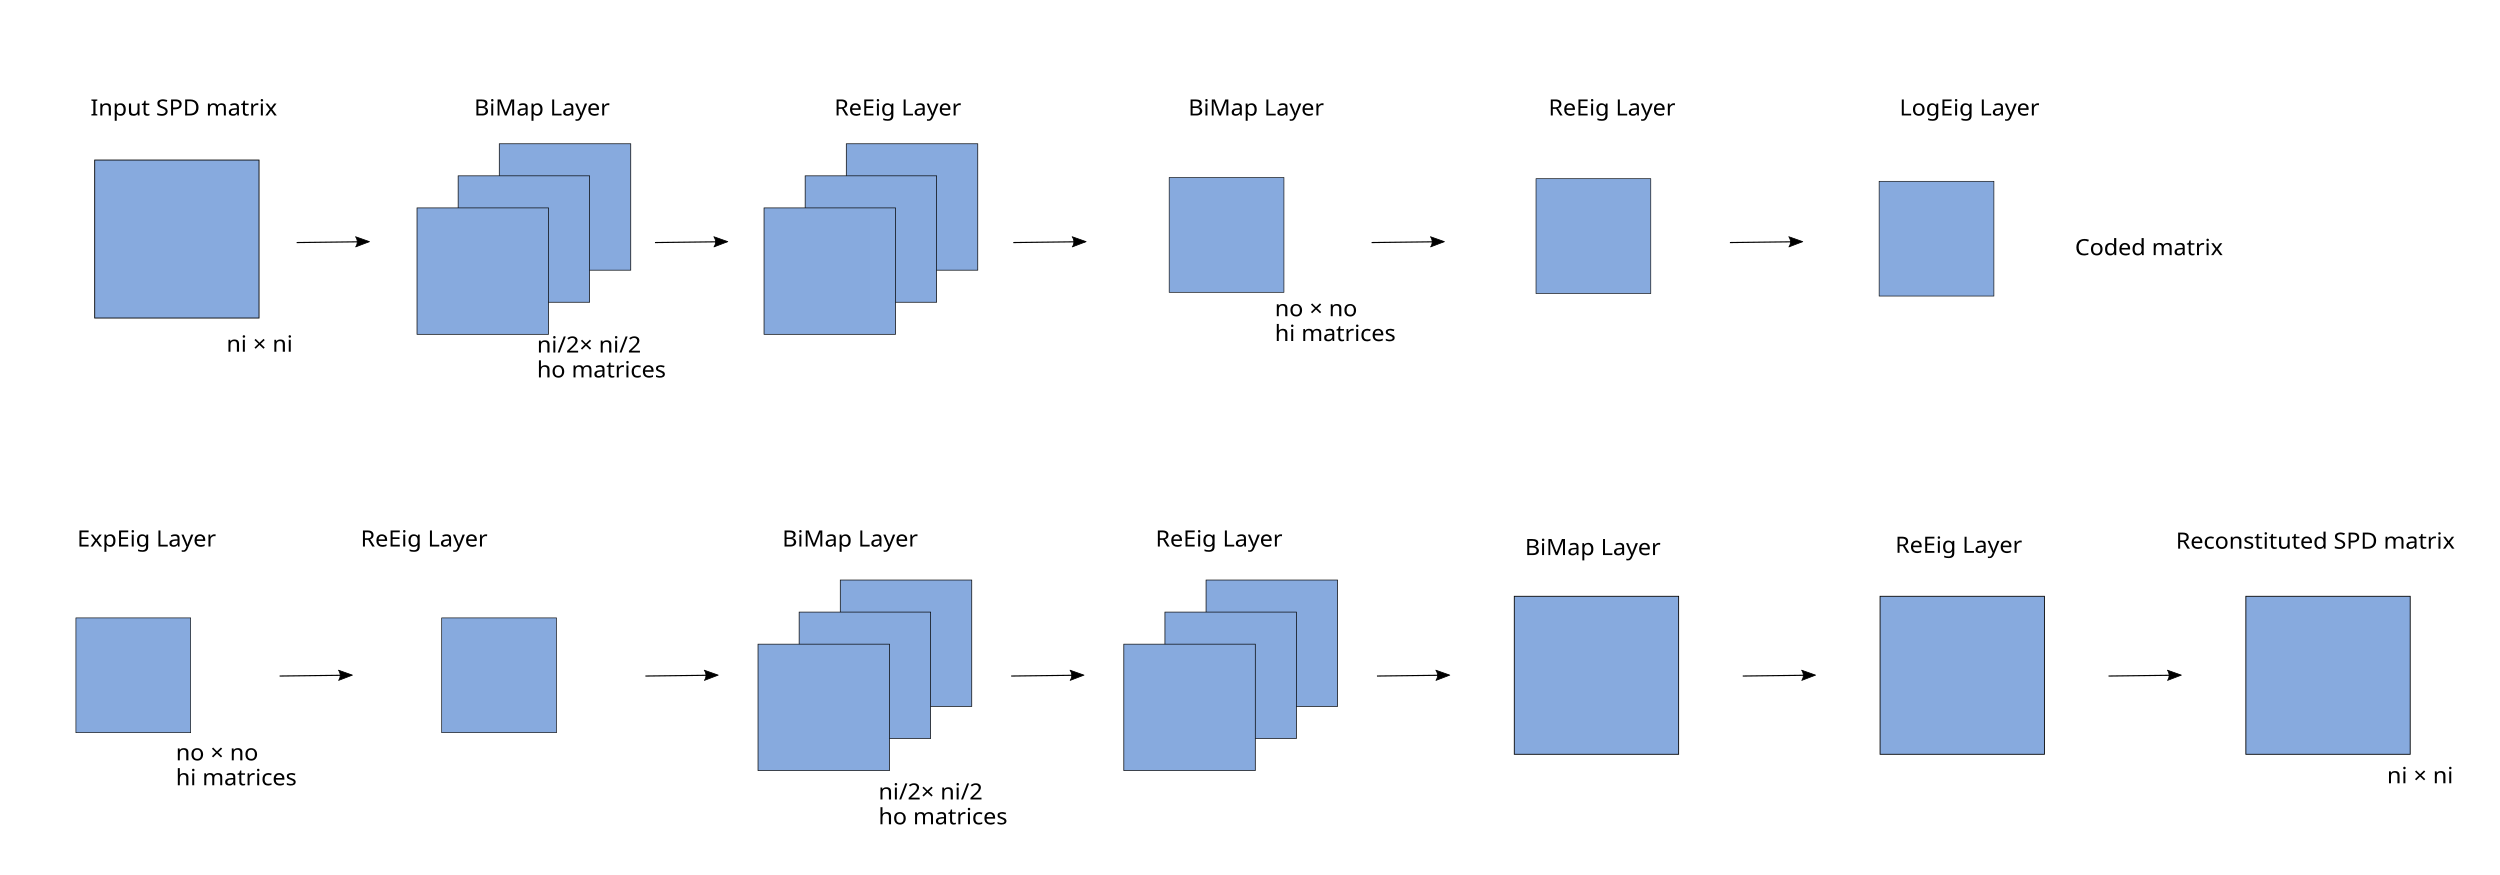
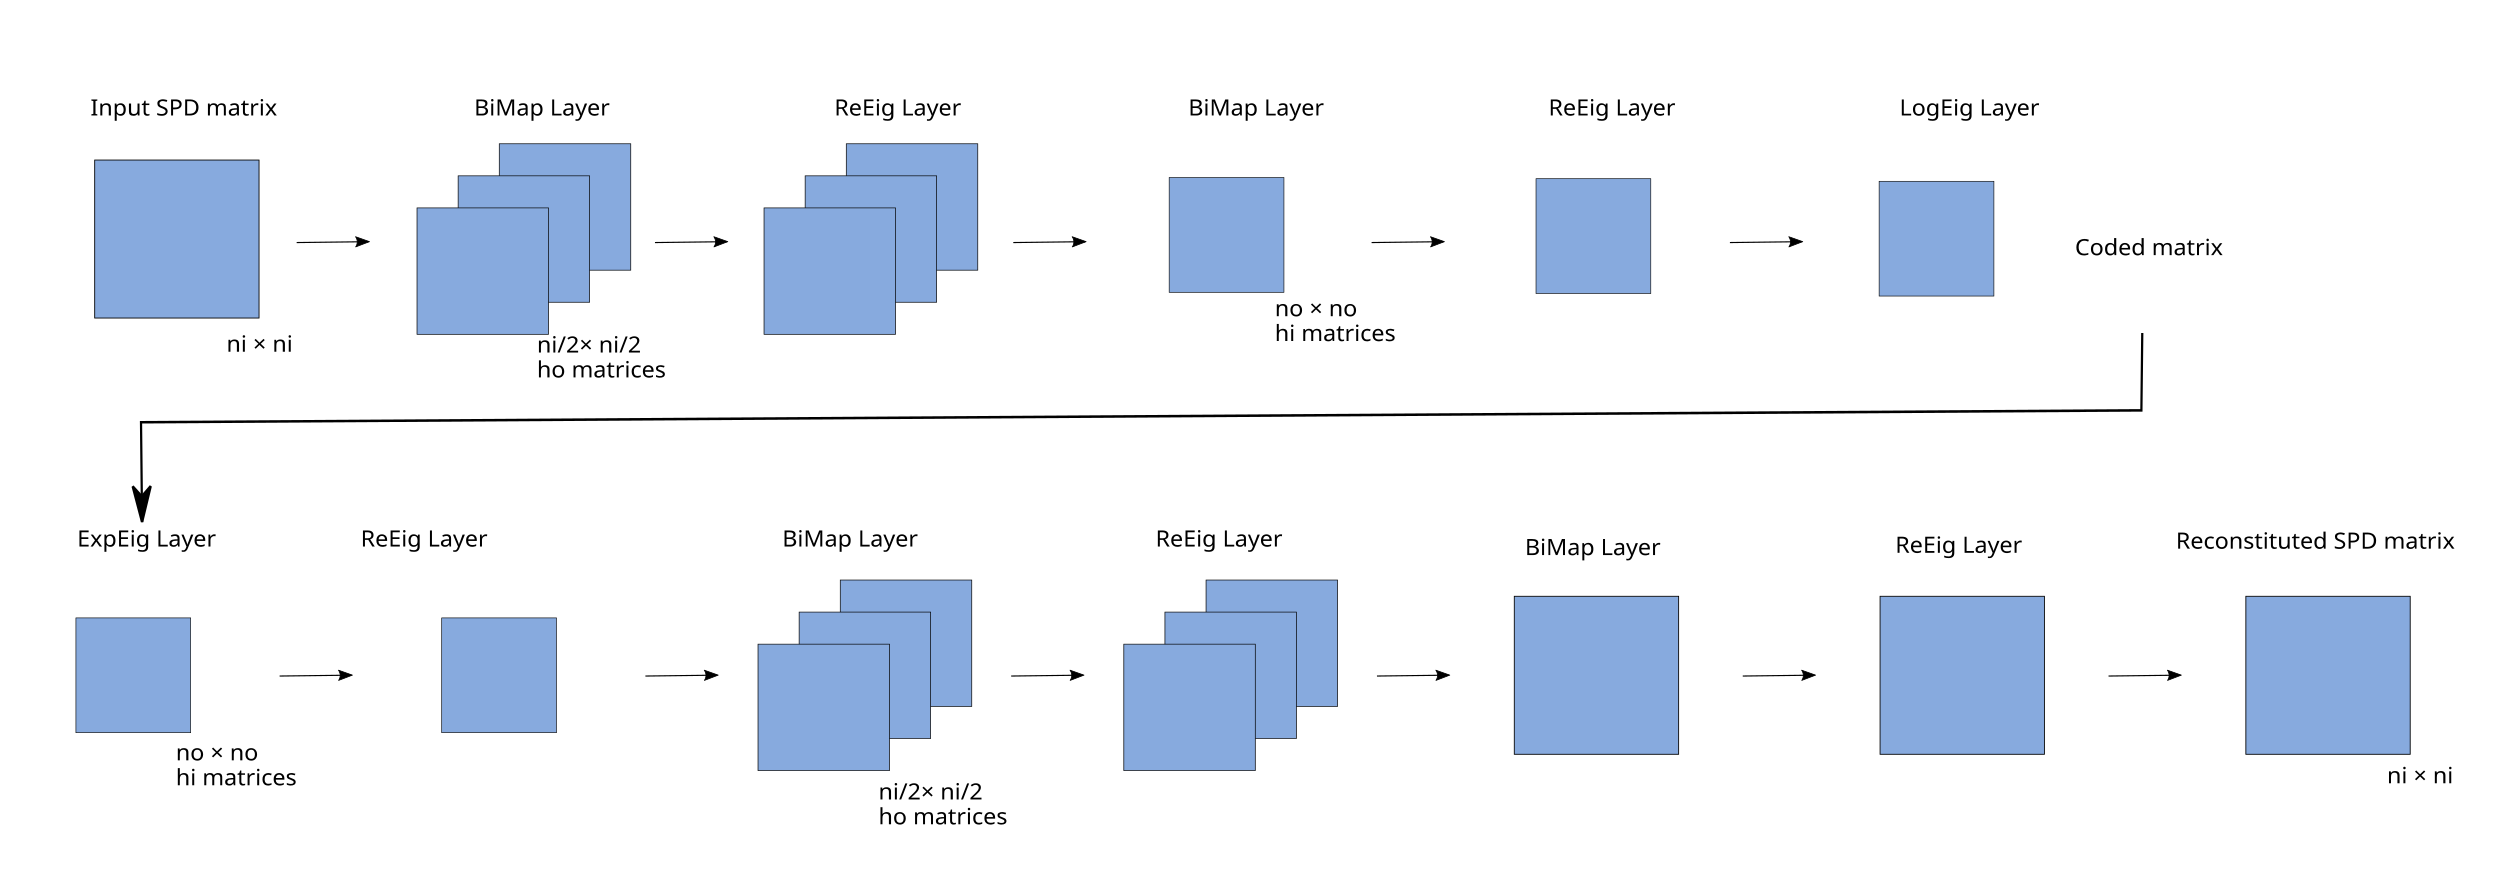
<svg xmlns="http://www.w3.org/2000/svg" width="260mm" height="91mm" viewBox="0 0 260 91" version="1.1" id="svg5">
  <defs id="defs2">
    <marker style="overflow:visible" id="Arrow2Lend" refX="0" refY="0" orient="auto">
      <path transform="matrix(-1.1,0,0,-1.1,-1.1,0)" d="M 8.719,4.034 -2.207,0.016 8.719,-4.002 c -1.745,2.372 -1.735,5.617 -6e-7,8.035 z" style="fill:context-stroke;fill-rule:evenodd;stroke:context-stroke;stroke-width:0.625;stroke-linejoin:round" id="path17857" />
    </marker>
    <marker style="overflow:visible" id="Arrow1Lstart" refX="0" refY="0" orient="auto">
      <path transform="matrix(0.8,0,0,0.8,10,0)" style="fill:context-stroke;fill-rule:evenodd;stroke:context-stroke;stroke-width:1pt" d="M 0,0 5,-5 -12.5,0 5,5 Z" id="path17836" />
    </marker>
    <rect x="488.66" y="249.26" width="23.762" height="97.621" id="rect10373" />
    <marker style="overflow:visible" id="Arrow2Lend-6" refX="0" refY="0" orient="auto">
      <path transform="matrix(-1.1,0,0,-1.1,-1.1,0)" d="M 8.719,4.034 -2.207,0.016 8.719,-4.002 c -1.745,2.372 -1.735,5.617 -6e-7,8.035 z" style="fill:context-stroke;fill-rule:evenodd;stroke:context-stroke;stroke-width:0.625;stroke-linejoin:round" id="path17857-9" />
    </marker>
    <marker style="overflow:visible" id="Arrow2Lend-7" refX="0" refY="0" orient="auto">
      <path transform="matrix(-1.1,0,0,-1.1,-1.1,0)" d="M 8.719,4.034 -2.207,0.016 8.719,-4.002 c -1.745,2.372 -1.735,5.617 -6e-7,8.035 z" style="fill:context-stroke;fill-rule:evenodd;stroke:context-stroke;stroke-width:0.625;stroke-linejoin:round" id="path17857-4" />
    </marker>
    <marker style="overflow:visible" id="Arrow2Lend-2" refX="0" refY="0" orient="auto">
      <path transform="matrix(-1.1,0,0,-1.1,-1.1,0)" d="M 8.719,4.034 -2.207,0.016 8.719,-4.002 c -1.745,2.372 -1.735,5.617 -6e-7,8.035 z" style="fill:context-stroke;fill-rule:evenodd;stroke:context-stroke;stroke-width:0.625;stroke-linejoin:round" id="path17857-5" />
    </marker>
    <marker style="overflow:visible" id="Arrow2Lend-78" refX="0" refY="0" orient="auto">
      <path transform="matrix(-1.1,0,0,-1.1,-1.1,0)" d="M 8.719,4.034 -2.207,0.016 8.719,-4.002 c -1.745,2.372 -1.735,5.617 -6e-7,8.035 z" style="fill:context-stroke;fill-rule:evenodd;stroke:context-stroke;stroke-width:0.625;stroke-linejoin:round" id="path17857-6" />
    </marker>
    <marker style="overflow:visible" id="Arrow2Lend-8" refX="0" refY="0" orient="auto">
      <path transform="matrix(-1.1,0,0,-1.1,-1.1,0)" d="M 8.719,4.034 -2.207,0.016 8.719,-4.002 c -1.745,2.372 -1.735,5.617 -6e-7,8.035 z" style="fill:context-stroke;fill-rule:evenodd;stroke:context-stroke;stroke-width:0.625;stroke-linejoin:round" id="path17857-43" />
    </marker>
    <marker style="overflow:visible" id="Arrow2Lend-4" refX="0" refY="0" orient="auto">
      <path transform="matrix(-1.1,0,0,-1.1,-1.1,0)" d="M 8.719,4.034 -2.207,0.016 8.719,-4.002 c -1.745,2.372 -1.735,5.617 -6e-7,8.035 z" style="fill:context-stroke;fill-rule:evenodd;stroke:context-stroke;stroke-width:0.625;stroke-linejoin:round" id="path17857-92" />
    </marker>
    <marker style="overflow:visible" id="Arrow2Lend-6-3" refX="0" refY="0" orient="auto">
      <path transform="matrix(-1.1,0,0,-1.1,-1.1,0)" d="M 8.719,4.034 -2.207,0.016 8.719,-4.002 c -1.745,2.372 -1.735,5.617 -6e-7,8.035 z" style="fill:context-stroke;fill-rule:evenodd;stroke:context-stroke;stroke-width:0.625;stroke-linejoin:round" id="path17857-9-6" />
    </marker>
    <marker style="overflow:visible" id="Arrow2Lend-7-7" refX="0" refY="0" orient="auto">
      <path transform="matrix(-1.1,0,0,-1.1,-1.1,0)" d="M 8.719,4.034 -2.207,0.016 8.719,-4.002 c -1.745,2.372 -1.735,5.617 -6e-7,8.035 z" style="fill:context-stroke;fill-rule:evenodd;stroke:context-stroke;stroke-width:0.625;stroke-linejoin:round" id="path17857-4-5" />
    </marker>
    <marker style="overflow:visible" id="Arrow2Lend-78-7" refX="0" refY="0" orient="auto">
      <path transform="matrix(-1.1,0,0,-1.1,-1.1,0)" d="M 8.719,4.034 -2.207,0.016 8.719,-4.002 c -1.745,2.372 -1.735,5.617 -6e-7,8.035 z" style="fill:context-stroke;fill-rule:evenodd;stroke:context-stroke;stroke-width:0.625;stroke-linejoin:round" id="path17857-6-5" />
    </marker>
    <marker style="overflow:visible" id="Arrow2Lend-78-7-0" refX="0" refY="0" orient="auto">
      <path transform="matrix(-1.1,0,0,-1.1,-1.1,0)" d="M 8.719,4.034 -2.207,0.016 8.719,-4.002 c -1.745,2.372 -1.735,5.617 -6e-7,8.035 z" style="fill:context-stroke;fill-rule:evenodd;stroke:context-stroke;stroke-width:0.625;stroke-linejoin:round" id="path17857-6-5-6" />
+     </marker>
+     <marker style="overflow:visible" id="Arrow1Lstart-3" refX="0" refY="0" orient="auto">
+       <path transform="matrix(0.8,0,0,0.8,10,0)" style="fill:context-stroke;fill-rule:evenodd;stroke:context-stroke;stroke-width:1pt" d="M 0,0 5,-5 -12.5,0 5,5 Z" id="path17836-6" />
    </marker>
  </defs>
  <g id="layer1">
    <text xml:space="preserve" style="font-style:normal;font-weight:normal;font-size:10.583px;line-height:1.25;font-family:sans-serif;fill:#000000;fill-opacity:1;stroke:none;stroke-width:0.265" x="64.914" y="40.692" id="text2377">
      <tspan id="tspan2375" style="stroke-width:0.265" x="64.914" y="40.692" />
    </text>
    <text xml:space="preserve" transform="scale(0.2645833)" id="text10371" style="font-style:normal;font-weight:normal;font-size:40px;line-height:1.25;font-family:sans-serif;white-space:pre;shape-inside:url(#rect10373);fill:#000000;fill-opacity:1;stroke:none" />
    <text xml:space="preserve" style="font-style:normal;font-weight:normal;font-size:10.583px;line-height:1.25;font-family:sans-serif;fill:#000000;fill-opacity:1;stroke:none;stroke-width:0.265" x="59.882" y="-82.585" id="text30055">
      <tspan id="tspan30053" style="stroke-width:0.265" x="59.882" y="-82.585" />
    </text>
    <path style="fill:#87aade;stroke:#000000;stroke-width:0.089;stroke-miterlimit:4;stroke-dasharray:none;stroke-opacity:1" d="m 9.848,24.86 v -8.216 h 8.546 8.546 v 8.216 8.216 H 18.394 9.848 Z" id="path952" />
    <g id="g19854" transform="matrix(0.8591237,0,0,0.8259637,1.856401,2.526835)">
      <path style="fill:#87aade;stroke:#000000;stroke-width:0.085;stroke-miterlimit:4;stroke-dasharray:none;stroke-opacity:1" d="m 58.278,23.002 v -7.958 h 7.958 7.958 v 7.958 7.958 h -7.958 -7.958 z" id="path952-2" />
      <path style="fill:#87aade;stroke:#000000;stroke-width:0.085;stroke-miterlimit:4;stroke-dasharray:none;stroke-opacity:1" d="m 53.299,27.039 v -7.958 h 7.958 7.958 v 7.958 7.958 h -7.958 -7.958 z" id="path952-2-9" />
      <path style="fill:#87aade;stroke:#000000;stroke-width:0.085;stroke-miterlimit:4;stroke-dasharray:none;stroke-opacity:1" d="M 48.321,31.077 V 23.119 h 7.958 7.958 v 7.958 7.958 h -7.958 -7.958 z" id="path952-2-3" />
    </g>
    <g id="g20013" transform="matrix(0.8591237,0,0,0.8259637,17.53023,37.63103)">
      <g id="g19854-6" transform="translate(23.76334,-42.50089)">
        <path style="fill:#87aade;stroke:#000000;stroke-width:0.085;stroke-miterlimit:4;stroke-dasharray:none;stroke-opacity:1" d="m 58.278,23.002 v -7.958 h 7.958 7.958 v 7.958 7.958 h -7.958 -7.958 z" id="path952-2-0" />
        <path style="fill:#87aade;stroke:#000000;stroke-width:0.085;stroke-miterlimit:4;stroke-dasharray:none;stroke-opacity:1" d="m 53.299,27.039 v -7.958 h 7.958 7.958 v 7.958 7.958 h -7.958 -7.958 z" id="path952-2-9-6" />
        <path style="fill:#87aade;stroke:#000000;stroke-width:0.085;stroke-miterlimit:4;stroke-dasharray:none;stroke-opacity:1" d="M 48.321,31.077 V 23.119 h 7.958 7.958 v 7.958 7.958 h -7.958 -7.958 z" id="path952-2-3-2" />
      </g>
    </g>
    <text xml:space="preserve" style="font-style:normal;font-weight:normal;font-size:2.377px;line-height:1.25;font-family:sans-serif;fill:#000000;fill-opacity:1;stroke:none;stroke-width:0.223" x="9.224" y="12.251" id="text21905" transform="scale(1.019876,0.9805113)">
      <tspan id="tspan21903" style="font-size:2.377px;stroke-width:0.223" x="9.224" y="12.251">Input SPD matrix</tspan>
    </text>
    <text xml:space="preserve" style="font-style:normal;font-weight:normal;font-size:2.377px;line-height:1.25;font-family:sans-serif;fill:#000000;fill-opacity:1;stroke:none;stroke-width:0.223" x="48.348" y="12.251" id="text21905-1" transform="scale(1.019876,0.9805113)">
      <tspan id="tspan21903-9" style="font-size:2.377px;stroke-width:0.223" x="48.348" y="12.251">BiMap Layer</tspan>
    </text>
    <text xml:space="preserve" style="font-style:normal;font-weight:normal;font-size:2.377px;line-height:1.25;font-family:sans-serif;fill:#000000;fill-opacity:1;stroke:none;stroke-width:0.223" x="85.077" y="12.251" id="text21905-4" transform="scale(1.019876,0.9805113)">
      <tspan id="tspan21903-7" style="font-size:2.377px;stroke-width:0.223" x="85.077" y="12.251">ReEig Layer</tspan>
    </text>
    <text xml:space="preserve" style="font-style:normal;font-weight:normal;font-size:2.377px;line-height:1.25;font-family:sans-serif;fill:#000000;fill-opacity:1;stroke:none;stroke-width:0.223" x="193.699" y="12.251" id="text21905-8" transform="scale(1.019876,0.9805113)">
      <tspan id="tspan21903-4" style="font-size:2.377px;stroke-width:0.223" x="193.699" y="12.251">LogEig Layer</tspan>
    </text>
    <text xml:space="preserve" style="font-style:normal;font-weight:normal;font-size:2.377px;line-height:1.25;font-family:sans-serif;fill:#000000;fill-opacity:1;stroke:none;stroke-width:0.223" x="211.593" y="27.061" id="text21905-47" transform="scale(1.019876,0.9805113)">
      <tspan id="tspan21903-65" style="font-size:2.377px;stroke-width:0.223" x="211.593" y="27.061">Coded matrix</tspan>
    </text>
    <path style="fill:none;stroke:#000000;stroke-width:0.12;stroke-linecap:butt;stroke-linejoin:miter;stroke-miterlimit:4;stroke-dasharray:none;stroke-opacity:1;marker-end:url(#Arrow2Lend)" d="m 30.853,25.226 7.412,-0.091" id="path51030" />
    <path style="fill:none;stroke:#000000;stroke-width:0.12;stroke-linecap:butt;stroke-linejoin:miter;stroke-miterlimit:4;stroke-dasharray:none;stroke-opacity:1;marker-end:url(#Arrow2Lend-6)" d="m 68.117,25.226 7.412,-0.091" id="path51030-3" />
    <path style="fill:none;stroke:#000000;stroke-width:0.12;stroke-linecap:butt;stroke-linejoin:miter;stroke-miterlimit:4;stroke-dasharray:none;stroke-opacity:1;marker-end:url(#Arrow2Lend-7)" d="m 105.382,25.226 7.412,-0.091" id="path51030-5" />
    <path style="fill:#87aade;stroke:#000000;stroke-width:0.089;stroke-miterlimit:4;stroke-dasharray:none;stroke-opacity:1" d="m 233.569,70.23 v -8.216 h 8.546 8.546 v 8.216 8.216 h -8.546 -8.546 z" id="path952-3" />
    <g id="g20013-2" transform="matrix(0.8591237,0,0,0.8259637,16.90498,83.0008)">
      <g id="g19854-6-2" transform="translate(23.76334,-42.50089)">
        <path style="fill:#87aade;stroke:#000000;stroke-width:0.085;stroke-miterlimit:4;stroke-dasharray:none;stroke-opacity:1" d="m 58.278,23.002 v -7.958 h 7.958 7.958 v 7.958 7.958 h -7.958 -7.958 z" id="path952-2-0-8" />
        <path style="fill:#87aade;stroke:#000000;stroke-width:0.085;stroke-miterlimit:4;stroke-dasharray:none;stroke-opacity:1" d="m 53.299,27.039 v -7.958 h 7.958 7.958 v 7.958 7.958 h -7.958 -7.958 z" id="path952-2-9-6-9" />
        <path style="fill:#87aade;stroke:#000000;stroke-width:0.085;stroke-miterlimit:4;stroke-dasharray:none;stroke-opacity:1" d="M 48.321,31.077 V 23.119 h 7.958 7.958 v 7.958 7.958 h -7.958 -7.958 z" id="path952-2-3-2-7" />
      </g>
    </g>
    <g id="g20013-3" transform="matrix(0.8591237,0,0,0.8259637,54.94669,83.0008)">
      <g id="g19854-6-6" transform="translate(23.76334,-42.50089)">
        <path style="fill:#87aade;stroke:#000000;stroke-width:0.085;stroke-miterlimit:4;stroke-dasharray:none;stroke-opacity:1" d="m 58.278,23.002 v -7.958 h 7.958 7.958 v 7.958 7.958 h -7.958 -7.958 z" id="path952-2-0-1" />
        <path style="fill:#87aade;stroke:#000000;stroke-width:0.085;stroke-miterlimit:4;stroke-dasharray:none;stroke-opacity:1" d="m 53.299,27.039 v -7.958 h 7.958 7.958 v 7.958 7.958 h -7.958 -7.958 z" id="path952-2-9-6-2" />
        <path style="fill:#87aade;stroke:#000000;stroke-width:0.085;stroke-miterlimit:4;stroke-dasharray:none;stroke-opacity:1" d="M 48.321,31.077 V 23.119 h 7.958 7.958 v 7.958 7.958 h -7.958 -7.958 z" id="path952-2-3-2-9" />
      </g>
    </g>
    <text xml:space="preserve" style="font-style:normal;font-weight:normal;font-size:2.377px;line-height:1.25;font-family:sans-serif;fill:#000000;fill-opacity:1;stroke:none;stroke-width:0.223" x="7.866" y="57.967" id="text21905-5" transform="scale(1.019876,0.9805113)">
      <tspan id="tspan21903-0" style="font-size:2.377px;stroke-width:0.223" x="7.866" y="57.967">ExpEig Layer</tspan>
    </text>
    <text xml:space="preserve" style="font-style:normal;font-weight:normal;font-size:2.377px;line-height:1.25;font-family:sans-serif;fill:#000000;fill-opacity:1;stroke:none;stroke-width:0.223" x="36.777" y="57.967" id="text21905-3" transform="scale(1.019876,0.9805113)">
      <tspan id="tspan21903-6" style="font-size:2.377px;stroke-width:0.223" x="36.777" y="57.967">ReEig Layer</tspan>
    </text>
    <text xml:space="preserve" style="font-style:normal;font-weight:normal;font-size:2.377px;line-height:1.25;font-family:sans-serif;fill:#000000;fill-opacity:1;stroke:none;stroke-width:0.223" x="79.769" y="57.967" id="text21905-10" transform="scale(1.019876,0.9805113)">
      <tspan id="tspan21903-63" style="font-size:2.377px;stroke-width:0.223" x="79.769" y="57.967">BiMap Layer</tspan>
    </text>
    <text xml:space="preserve" style="font-style:normal;font-weight:normal;font-size:2.377px;line-height:1.25;font-family:sans-serif;fill:#000000;fill-opacity:1;stroke:none;stroke-width:0.223" x="117.836" y="57.967" id="text21905-2" transform="scale(1.019876,0.9805113)">
      <tspan id="tspan21903-06" style="font-size:2.377px;stroke-width:0.223" x="117.836" y="57.967">ReEig Layer</tspan>
    </text>
    <text xml:space="preserve" style="font-style:normal;font-weight:normal;font-size:2.377px;line-height:1.25;font-family:sans-serif;fill:#000000;fill-opacity:1;stroke:none;stroke-width:0.223" x="221.877" y="58.198" id="text21905-15" transform="scale(1.019876,0.9805113)">
      <tspan id="tspan21903-5" style="font-size:2.377px;stroke-width:0.223" x="221.877" y="58.198">Reconstituted SPD matrix</tspan>
    </text>
    <path style="fill:none;stroke:#000000;stroke-width:0.12;stroke-linecap:butt;stroke-linejoin:miter;stroke-miterlimit:4;stroke-dasharray:none;stroke-opacity:1;marker-end:url(#Arrow2Lend-2)" d="m 143.204,70.308 7.412,-0.091" id="path51030-4" />
    <path style="fill:none;stroke:#000000;stroke-width:0.12;stroke-linecap:butt;stroke-linejoin:miter;stroke-miterlimit:4;stroke-dasharray:none;stroke-opacity:1;marker-end:url(#Arrow2Lend-78)" d="m 105.162,70.308 7.412,-0.091" id="path51030-8" />
    <path style="fill:none;stroke:#000000;stroke-width:0.12;stroke-linecap:butt;stroke-linejoin:miter;stroke-miterlimit:4;stroke-dasharray:none;stroke-opacity:1;marker-end:url(#Arrow2Lend-8)" d="m 67.121,70.308 7.412,-0.091" id="path51030-1" />
    <path style="fill:none;stroke:#000000;stroke-width:0.12;stroke-linecap:butt;stroke-linejoin:miter;stroke-miterlimit:4;stroke-dasharray:none;stroke-opacity:1;marker-end:url(#Arrow2Lend-4)" d="m 29.079,70.308 7.412,-0.091" id="path51030-0" />
    <text xml:space="preserve" style="font-style:normal;font-weight:normal;font-size:2.377px;line-height:1.25;font-family:sans-serif;fill:#000000;fill-opacity:1;stroke:none;stroke-width:0.223" x="54.755" y="37.394" id="text21905-1-6" transform="scale(1.019876,0.9805113)">
      <tspan id="tspan21903-9-8" style="font-size:2.377px;stroke-width:0.223" x="54.755" y="37.394">ni/2× ni/2 </tspan>
    </text>
    <text xml:space="preserve" style="font-style:normal;font-weight:normal;font-size:2.377px;line-height:1.25;font-family:sans-serif;fill:#000000;fill-opacity:1;stroke:none;stroke-width:0.223" x="23.093" y="37.305" id="text21905-1-6-9" transform="scale(1.019876,0.9805113)">
      <tspan id="tspan21903-9-8-2" style="font-size:2.377px;stroke-width:0.223" x="23.093" y="37.305">ni × ni </tspan>
    </text>
    <text xml:space="preserve" style="font-style:normal;font-weight:normal;font-size:2.377px;line-height:1.25;font-family:sans-serif;fill:#000000;fill-opacity:1;stroke:none;stroke-width:0.223" x="54.755" y="40.029" id="text21905-1-6-6" transform="scale(1.019876,0.9805113)">
      <tspan id="tspan21903-9-8-6" style="font-size:2.377px;stroke-width:0.223" x="54.755" y="40.029">ho matrices</tspan>
    </text>
    <text xml:space="preserve" style="font-style:normal;font-weight:normal;font-size:2.377px;line-height:1.25;font-family:sans-serif;fill:#000000;fill-opacity:1;stroke:none;stroke-width:0.223" x="89.582" y="84.797" id="text21905-1-6-61" transform="scale(1.019876,0.9805113)">
      <tspan id="tspan21903-9-8-5" style="font-size:2.377px;stroke-width:0.223" x="89.582" y="84.797">ni/2× ni/2 </tspan>
    </text>
    <text xml:space="preserve" style="font-style:normal;font-weight:normal;font-size:2.377px;line-height:1.25;font-family:sans-serif;fill:#000000;fill-opacity:1;stroke:none;stroke-width:0.223" x="89.582" y="87.432" id="text21905-1-6-6-5" transform="scale(1.019876,0.9805113)">
      <tspan id="tspan21903-9-8-6-4" style="font-size:2.377px;stroke-width:0.223" x="89.582" y="87.432">ho matrices</tspan>
    </text>
    <text xml:space="preserve" style="font-style:normal;font-weight:normal;font-size:2.377px;line-height:1.25;font-family:sans-serif;fill:#000000;fill-opacity:1;stroke:none;stroke-width:0.223" x="121.176" y="12.251" id="text21905-1-7" transform="scale(1.019876,0.9805113)">
      <tspan id="tspan21903-9-0" style="font-size:2.377px;stroke-width:0.223" x="121.176" y="12.251">BiMap Layer</tspan>
    </text>
    <text xml:space="preserve" style="font-style:normal;font-weight:normal;font-size:2.377px;line-height:1.25;font-family:sans-serif;fill:#000000;fill-opacity:1;stroke:none;stroke-width:0.223" x="157.905" y="12.251" id="text21905-4-9" transform="scale(1.019876,0.9805113)">
      <tspan id="tspan21903-7-3" style="font-size:2.377px;stroke-width:0.223" x="157.905" y="12.251">ReEig Layer</tspan>
    </text>
    <path style="fill:none;stroke:#000000;stroke-width:0.12;stroke-linecap:butt;stroke-linejoin:miter;stroke-miterlimit:4;stroke-dasharray:none;stroke-opacity:1;marker-end:url(#Arrow2Lend-6-3)" d="m 142.646,25.226 7.412,-0.091" id="path51030-3-6" />
    <path style="fill:none;stroke:#000000;stroke-width:0.12;stroke-linecap:butt;stroke-linejoin:miter;stroke-miterlimit:4;stroke-dasharray:none;stroke-opacity:1;marker-end:url(#Arrow2Lend-7-7)" d="m 179.911,25.226 7.412,-0.091" id="path51030-5-0" />
    <text xml:space="preserve" style="font-style:normal;font-weight:normal;font-size:2.377px;line-height:1.25;font-family:sans-serif;fill:#000000;fill-opacity:1;stroke:none;stroke-width:0.223" x="129.996" y="33.539" id="text21905-1-6-62" transform="scale(1.019876,0.9805113)">
      <tspan id="tspan21903-9-8-61" style="font-size:2.377px;stroke-width:0.223" x="129.996" y="33.539">no × no </tspan>
    </text>
    <text xml:space="preserve" style="font-style:normal;font-weight:normal;font-size:2.377px;line-height:1.25;font-family:sans-serif;fill:#000000;fill-opacity:1;stroke:none;stroke-width:0.223" x="129.996" y="36.174" id="text21905-1-6-6-8" transform="scale(1.019876,0.9805113)">
      <tspan id="tspan21903-9-8-6-7" style="font-size:2.377px;stroke-width:0.223" x="129.996" y="36.174">hi matrices</tspan>
    </text>
    <text xml:space="preserve" style="font-style:normal;font-weight:normal;font-size:2.377px;line-height:1.25;font-family:sans-serif;fill:#000000;fill-opacity:1;stroke:none;stroke-width:0.223" x="155.502" y="58.878" id="text21905-10-7" transform="scale(1.019876,0.9805113)">
      <tspan id="tspan21903-63-3" style="font-size:2.377px;stroke-width:0.223" x="155.502" y="58.878">BiMap Layer</tspan>
    </text>
    <text xml:space="preserve" style="font-style:normal;font-weight:normal;font-size:2.377px;line-height:1.25;font-family:sans-serif;fill:#000000;fill-opacity:1;stroke:none;stroke-width:0.223" x="193.265" y="58.634" id="text21905-2-6" transform="scale(1.019876,0.9805113)">
      <tspan id="tspan21903-06-1" style="font-size:2.377px;stroke-width:0.223" x="193.265" y="58.634">ReEig Layer</tspan>
    </text>
    <path style="fill:none;stroke:#000000;stroke-width:0.12;stroke-linecap:butt;stroke-linejoin:miter;stroke-miterlimit:4;stroke-dasharray:none;stroke-opacity:1;marker-end:url(#Arrow2Lend-78-7)" d="m 181.246,70.308 7.412,-0.091" id="path51030-8-2" />
    <path style="fill:#87aade;stroke:#000000;stroke-width:0.064;stroke-miterlimit:4;stroke-dasharray:none;stroke-opacity:1" d="m 121.594,24.431 v -5.968 h 5.968 5.968 v 5.968 5.968 h -5.968 -5.968 z" id="path952-8" />
    <path style="fill:#87aade;stroke:#000000;stroke-width:0.064;stroke-miterlimit:4;stroke-dasharray:none;stroke-opacity:1" d="m 7.896,70.23 v -5.968 h 5.968 5.968 v 5.968 5.968 h -5.968 -5.968 z" id="path952-8-0" />
    <path style="fill:#87aade;stroke:#000000;stroke-width:0.064;stroke-miterlimit:4;stroke-dasharray:none;stroke-opacity:1" d="m 159.746,24.554 v -5.968 h 5.968 5.968 v 5.968 5.968 h -5.968 -5.968 z" id="path952-8-4" />
    <path style="fill:#87aade;stroke:#000000;stroke-width:0.064;stroke-miterlimit:4;stroke-dasharray:none;stroke-opacity:1" d="m 195.43,24.822 v -5.968 h 5.968 5.968 v 5.968 5.968 h -5.968 -5.968 z" id="path952-8-4-5" />
    <path style="fill:#87aade;stroke:#000000;stroke-width:0.064;stroke-miterlimit:4;stroke-dasharray:none;stroke-opacity:1" d="m 45.938,70.23 v -5.968 h 5.968 5.968 v 5.968 5.968 H 51.906 45.938 Z" id="path952-8-3" />
    <path style="fill:#87aade;stroke:#000000;stroke-width:0.089;stroke-miterlimit:4;stroke-dasharray:none;stroke-opacity:1" d="m 195.527,70.23 v -8.216 h 8.546 8.546 v 8.216 8.216 h -8.546 -8.546 z" id="path952-3-6" />
    <path style="fill:#87aade;stroke:#000000;stroke-width:0.089;stroke-miterlimit:4;stroke-dasharray:none;stroke-opacity:1" d="m 157.486,70.23 v -8.216 h 8.546 8.546 v 8.216 8.216 h -8.546 -8.546 z" id="path952-3-1" />
    <path style="fill:none;stroke:#000000;stroke-width:0.12;stroke-linecap:butt;stroke-linejoin:miter;stroke-miterlimit:4;stroke-dasharray:none;stroke-opacity:1;marker-end:url(#Arrow2Lend-78-7-0)" d="m 219.288,70.308 7.412,-0.091" id="path51030-8-2-3" />
    <text xml:space="preserve" style="font-style:normal;font-weight:normal;font-size:10.583px;line-height:1.25;font-family:sans-serif;fill:#000000;fill-opacity:1;stroke:none;stroke-width:0.265" x="195.979" y="170.331" id="text11580">
      <tspan id="tspan11578" style="stroke-width:0.265" x="195.979" y="170.331" />
    </text>
    <text xml:space="preserve" style="font-style:normal;font-weight:normal;font-size:2.377px;line-height:1.25;font-family:sans-serif;fill:#000000;fill-opacity:1;stroke:none;stroke-width:0.223" x="243.41" y="83.076" id="text21905-1-6-9-2" transform="scale(1.019876,0.9805113)">
      <tspan id="tspan21903-9-8-2-0" style="font-size:2.377px;stroke-width:0.223" x="243.41" y="83.076">ni × ni </tspan>
    </text>
    <text xml:space="preserve" style="font-style:normal;font-weight:normal;font-size:2.377px;line-height:1.25;font-family:sans-serif;fill:#000000;fill-opacity:1;stroke:none;stroke-width:0.223" x="17.93" y="80.652" id="text21905-1-6-62-7" transform="scale(1.019876,0.9805113)">
      <tspan id="tspan21903-9-8-61-6" style="font-size:2.377px;stroke-width:0.223" x="17.93" y="80.652">no × no </tspan>
    </text>
    <text xml:space="preserve" style="font-style:normal;font-weight:normal;font-size:2.377px;line-height:1.25;font-family:sans-serif;fill:#000000;fill-opacity:1;stroke:none;stroke-width:0.223" x="17.93" y="83.287" id="text21905-1-6-6-8-5" transform="scale(1.019876,0.9805113)">
      <tspan id="tspan21903-9-8-6-7-6" style="font-size:2.377px;stroke-width:0.223" x="17.93" y="83.287">hi matrices</tspan>
    </text>
+     <g id="g1099" transform="matrix(0.881258,0,0,1,3.243463,-7.076828)">
+       <path style="fill:none;stroke:#000000;stroke-width:0.265px;stroke-linecap:butt;stroke-linejoin:miter;stroke-opacity:1;marker-start:url(#Arrow1Lstart-3)" d="M 13.086,61.361 12.961,50.989 249.032,49.755 249.135,41.709" id="path1202" />
+     </g>
  </g>
</svg>
